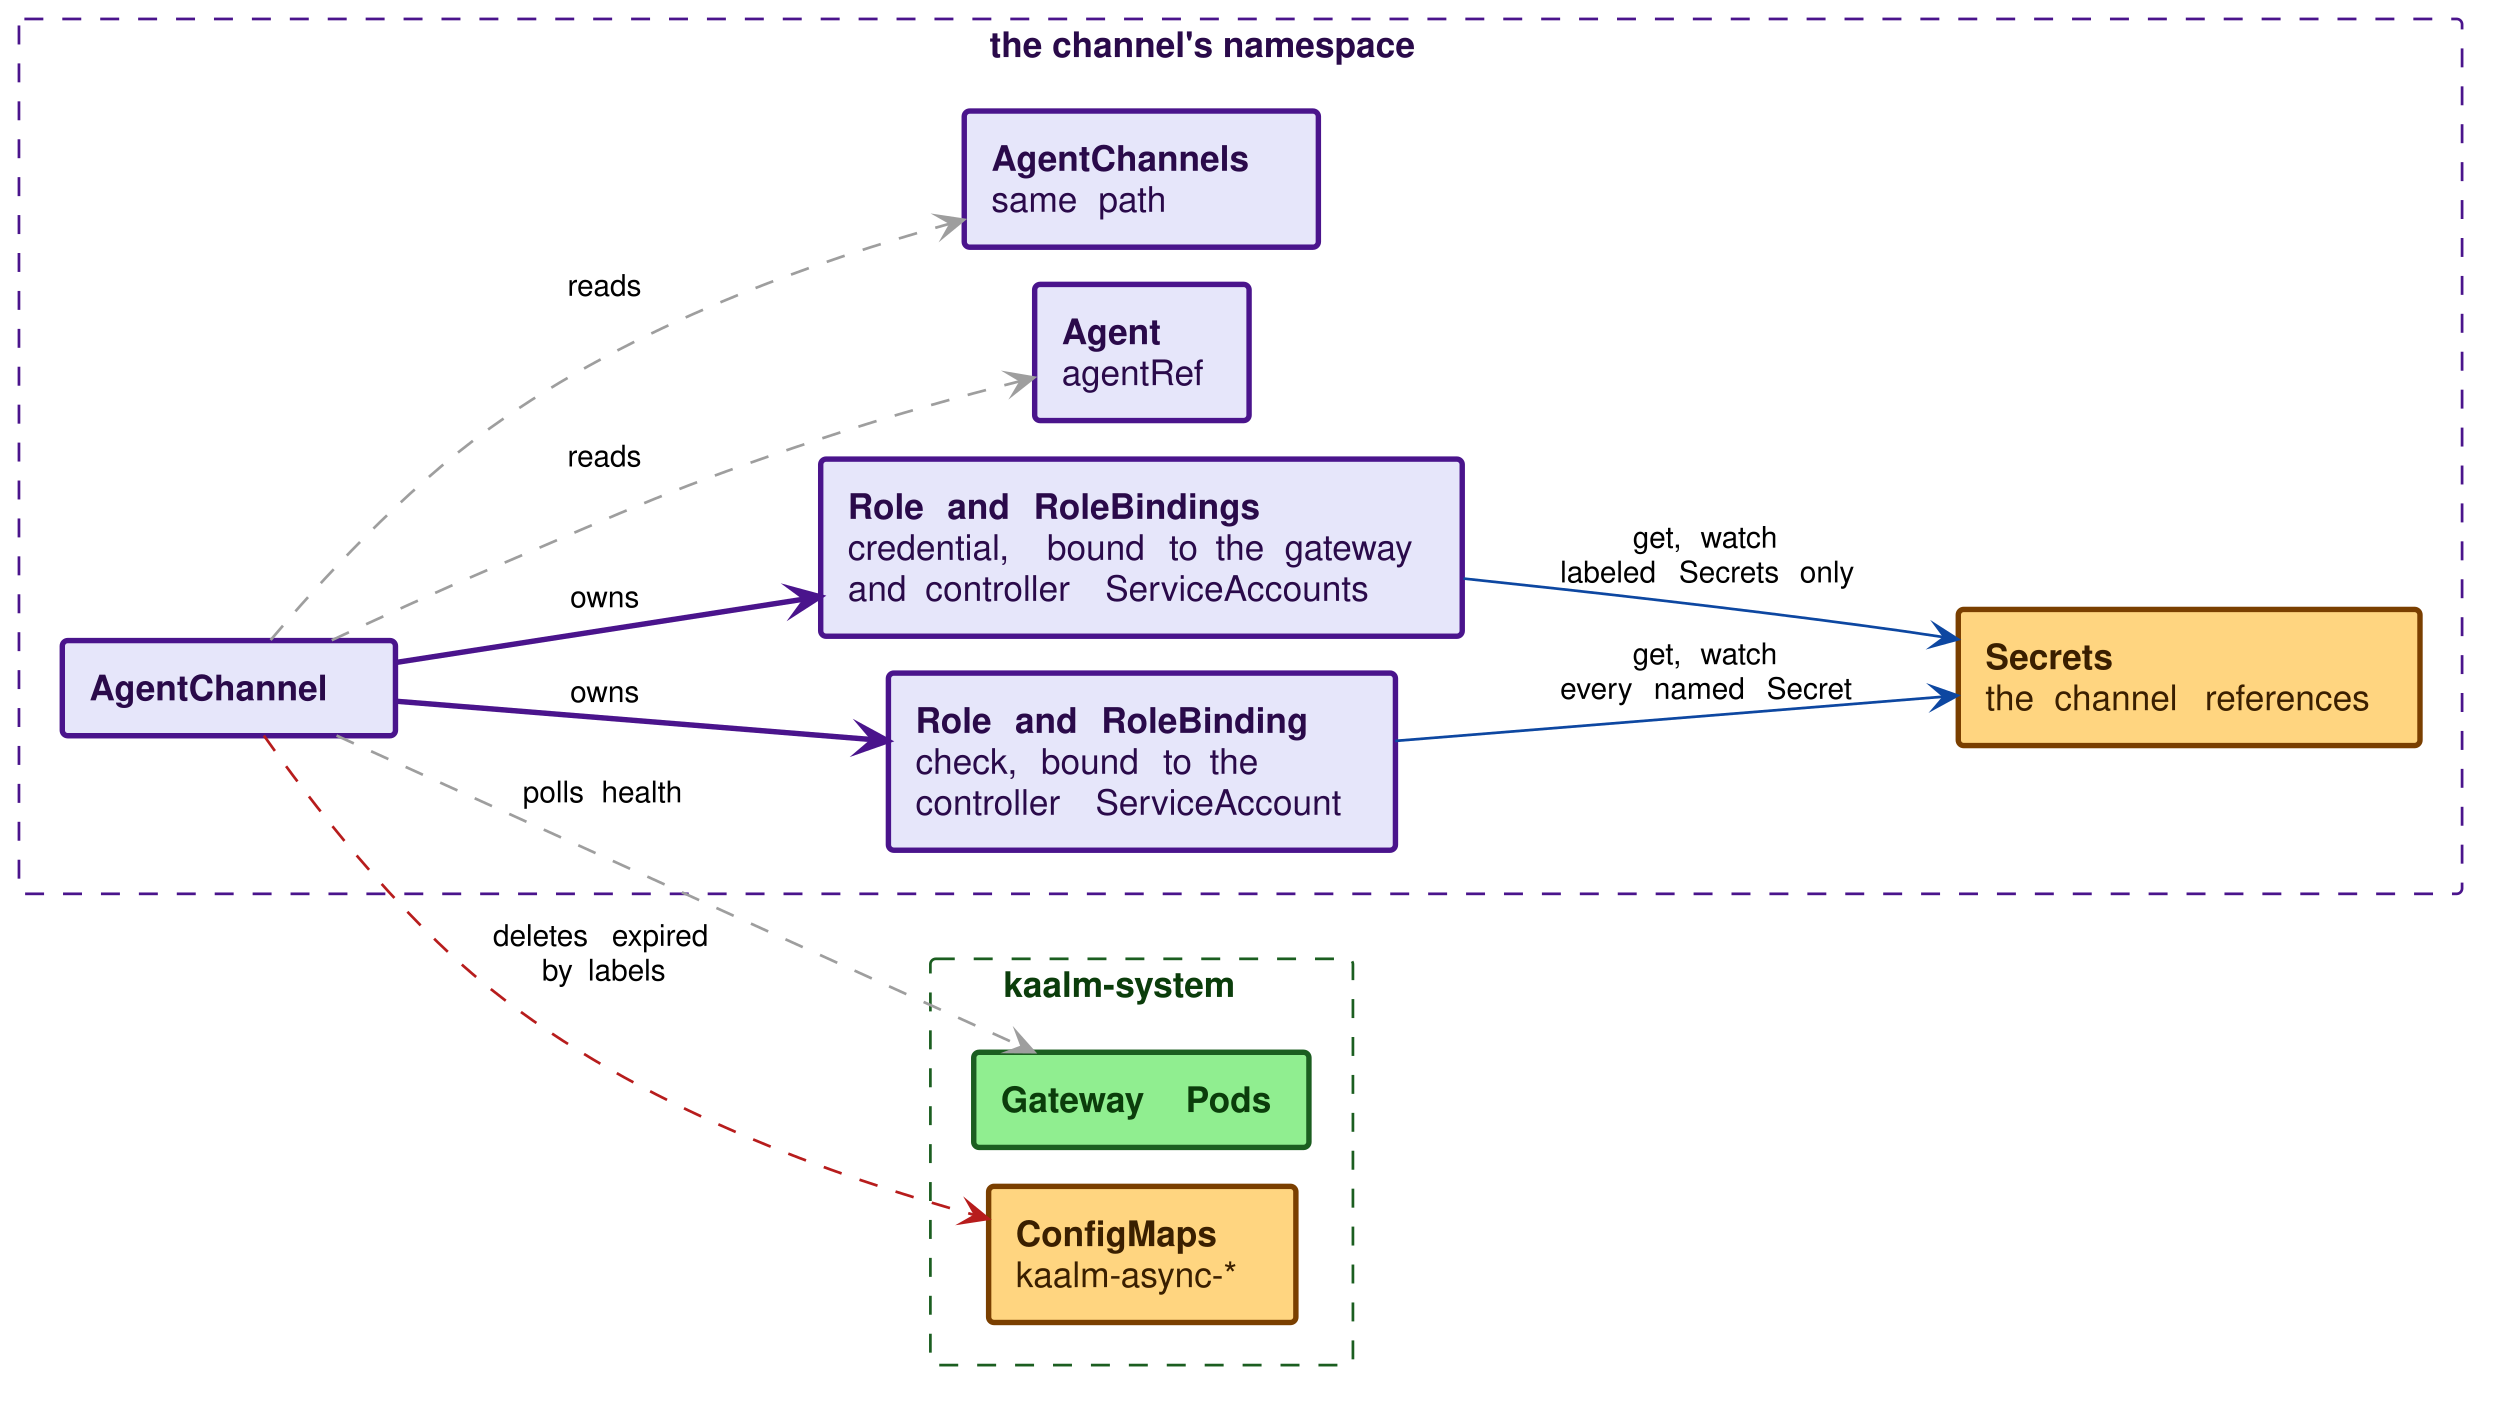
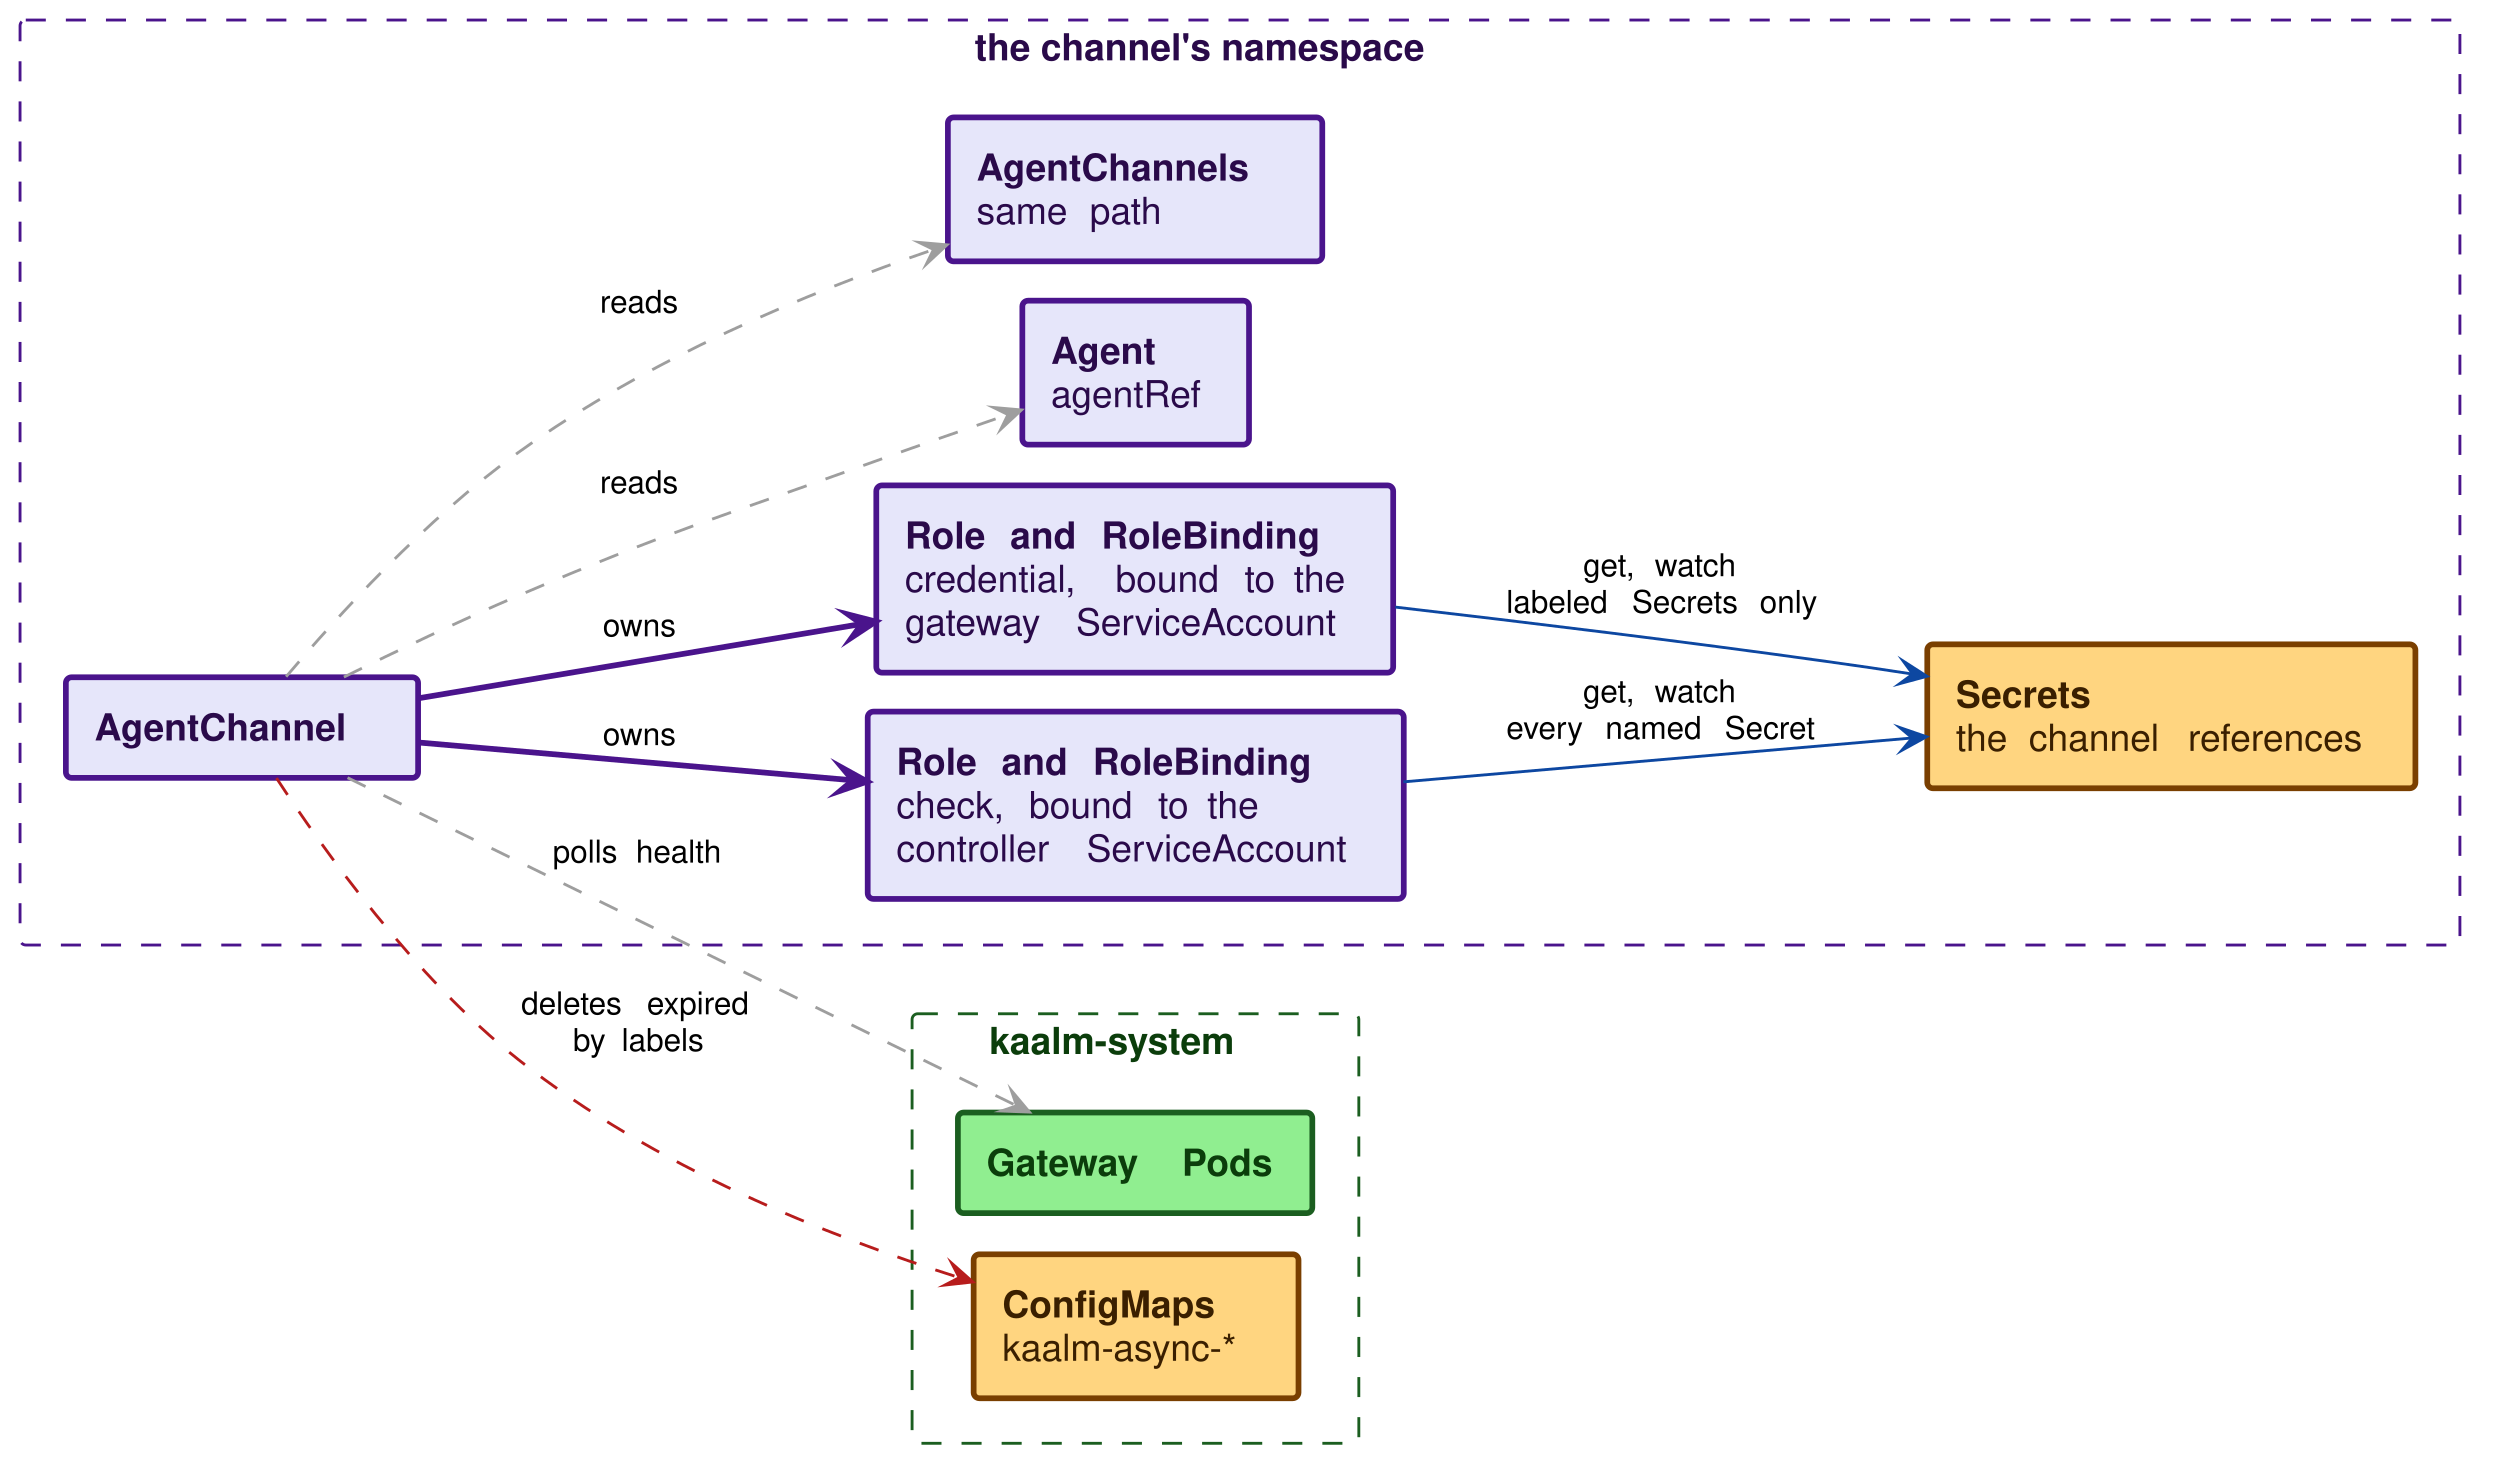
- <svg xmlns="http://www.w3.org/2000/svg" contentStyleType="text/css" data-diagram-type="DESCRIPTION" height="518px" preserveAspectRatio="none" style="width:923px;height:518px;" version="1.1" viewBox="0 0 923 518" width="923px" zoomAndPan="magnify">
+ <svg xmlns="http://www.w3.org/2000/svg" contentStyleType="text/css" data-diagram-type="DESCRIPTION" height="518px" preserveAspectRatio="none" style="width:873px;height:518px;" version="1.1" viewBox="0 0 873 518" width="873px" zoomAndPan="magnify">
  <defs />
  <g>
    <g class="cluster" data-qualified-name="ns" data-source-line="14" id="ent0001">
-       <rect fill="none" height="323" rx="2" ry="2" style="stroke:#4A148C;stroke-width:1;stroke-dasharray:7,7;" width="902" x="7" y="7" />
-       <text fill="#2A0A4A" font-family="Helvetica" font-size="13" font-weight="700" lengthAdjust="spacing" textLength="185.301" x="365.35" y="21.067">the channel's namespace</text>
+       <rect fill="none" height="323" rx="2" ry="2" style="stroke:#4A148C;stroke-width:1;stroke-dasharray:7,7;" width="852" x="7" y="7" />
+       <text fill="#2A0A4A" font-family="Helvetica" font-size="13" font-weight="700" lengthAdjust="spacing" textLength="185.301" x="340.35" y="21.067">the channel's namespace</text>
    </g>
    <g class="cluster" data-qualified-name="nssys" data-source-line="23" id="ent0008">
-       <rect fill="none" height="150" rx="2" ry="2" style="stroke:#1B5E20;stroke-width:1;stroke-dasharray:7,7;" width="156" x="343.5" y="354" />
-       <text fill="#0B3D0B" font-family="Helvetica" font-size="13" font-weight="700" lengthAdjust="spacing" textLength="102.115" x="370.443" y="368.067">kaalm-system</text>
+       <rect fill="none" height="150" rx="2" ry="2" style="stroke:#1B5E20;stroke-width:1;stroke-dasharray:7,7;" width="156" x="318.5" y="354" />
+       <text fill="#0B3D0B" font-family="Helvetica" font-size="13" font-weight="700" lengthAdjust="spacing" textLength="102.115" x="345.443" y="368.067">kaalm-system</text>
    </g>
    <g class="entity" data-qualified-name="ns.chan" data-source-line="15" id="ent0002">
      <rect fill="#E6E6FA" height="35.133" rx="2" ry="2" style="stroke:#4A148C;stroke-width:2;" width="123.003" x="23" y="236.5" />
      <text fill="#2A0A4A" font-family="Helvetica" font-size="13" font-weight="700" lengthAdjust="spacing" textLength="103.003" x="33" y="258.567">AgentChannel</text>
    </g>
    <g class="entity" data-qualified-name="ns.check" data-source-line="16" id="ent0003">
-       <rect fill="#E6E6FA" height="65.398" rx="2" ry="2" style="stroke:#4A148C;stroke-width:2;" width="187.197" x="328" y="248.5" />
-       <text fill="#2A0A4A" font-family="Helvetica" font-size="13" font-weight="700" lengthAdjust="spacing" textLength="32.214" x="338" y="270.567">Role</text>
-       <text fill="#2A0A4A" font-family="Helvetica" font-size="13" font-weight="700" lengthAdjust="spacing" textLength="4.526" x="370.214" y="270.567"> </text>
-       <text fill="#2A0A4A" font-family="Helvetica" font-size="13" font-weight="700" lengthAdjust="spacing" textLength="27.333" x="374.74" y="270.567">and</text>
-       <text fill="#2A0A4A" font-family="Helvetica" font-size="13" font-weight="700" lengthAdjust="spacing" textLength="4.526" x="402.073" y="270.567"> </text>
-       <text fill="#2A0A4A" font-family="Helvetica" font-size="13" font-weight="700" lengthAdjust="spacing" textLength="88.156" x="406.599" y="270.567">RoleBinding</text>
-       <text fill="#2A0A4A" font-family="Helvetica" font-size="13" lengthAdjust="spacing" textLength="42.193" x="338" y="285.7">check,</text>
-       <text fill="#2A0A4A" font-family="Helvetica" font-size="13" lengthAdjust="spacing" textLength="4.132" x="380.193" y="285.7"> </text>
-       <text fill="#2A0A4A" font-family="Helvetica" font-size="13" lengthAdjust="spacing" textLength="40.936" x="384.325" y="285.7">bound</text>
-       <text fill="#2A0A4A" font-family="Helvetica" font-size="13" lengthAdjust="spacing" textLength="4.132" x="425.261" y="285.7"> </text>
-       <text fill="#2A0A4A" font-family="Helvetica" font-size="13" lengthAdjust="spacing" textLength="13.051" x="429.394" y="285.7">to</text>
-       <text fill="#2A0A4A" font-family="Helvetica" font-size="13" lengthAdjust="spacing" textLength="4.132" x="442.444" y="285.7"> </text>
-       <text fill="#2A0A4A" font-family="Helvetica" font-size="13" lengthAdjust="spacing" textLength="21.334" x="446.577" y="285.7">the</text>
-       <text fill="#2A0A4A" font-family="Helvetica" font-size="13" lengthAdjust="spacing" textLength="62.302" x="338" y="300.832">controller</text>
-       <text fill="#2A0A4A" font-family="Helvetica" font-size="13" lengthAdjust="spacing" textLength="4.132" x="400.302" y="300.832"> </text>
-       <text fill="#2A0A4A" font-family="Helvetica" font-size="13" lengthAdjust="spacing" textLength="100.763" x="404.435" y="300.832">ServiceAccount</text>
+       <rect fill="#E6E6FA" height="65.398" rx="2" ry="2" style="stroke:#4A148C;stroke-width:2;" width="187.197" x="303" y="248.5" />
+       <text fill="#2A0A4A" font-family="Helvetica" font-size="13" font-weight="700" lengthAdjust="spacing" textLength="32.214" x="313" y="270.567">Role</text>
+       <text fill="#2A0A4A" font-family="Helvetica" font-size="13" font-weight="700" lengthAdjust="spacing" textLength="4.526" x="345.214" y="270.567"> </text>
+       <text fill="#2A0A4A" font-family="Helvetica" font-size="13" font-weight="700" lengthAdjust="spacing" textLength="27.333" x="349.74" y="270.567">and</text>
+       <text fill="#2A0A4A" font-family="Helvetica" font-size="13" font-weight="700" lengthAdjust="spacing" textLength="4.526" x="377.073" y="270.567"> </text>
+       <text fill="#2A0A4A" font-family="Helvetica" font-size="13" font-weight="700" lengthAdjust="spacing" textLength="88.156" x="381.599" y="270.567">RoleBinding</text>
+       <text fill="#2A0A4A" font-family="Helvetica" font-size="13" lengthAdjust="spacing" textLength="42.193" x="313" y="285.7">check,</text>
+       <text fill="#2A0A4A" font-family="Helvetica" font-size="13" lengthAdjust="spacing" textLength="4.132" x="355.193" y="285.7"> </text>
+       <text fill="#2A0A4A" font-family="Helvetica" font-size="13" lengthAdjust="spacing" textLength="40.936" x="359.325" y="285.7">bound</text>
+       <text fill="#2A0A4A" font-family="Helvetica" font-size="13" lengthAdjust="spacing" textLength="4.132" x="400.261" y="285.7"> </text>
+       <text fill="#2A0A4A" font-family="Helvetica" font-size="13" lengthAdjust="spacing" textLength="13.051" x="404.394" y="285.7">to</text>
+       <text fill="#2A0A4A" font-family="Helvetica" font-size="13" lengthAdjust="spacing" textLength="4.132" x="417.444" y="285.7"> </text>
+       <text fill="#2A0A4A" font-family="Helvetica" font-size="13" lengthAdjust="spacing" textLength="21.334" x="421.577" y="285.7">the</text>
+       <text fill="#2A0A4A" font-family="Helvetica" font-size="13" lengthAdjust="spacing" textLength="62.302" x="313" y="300.832">controller</text>
+       <text fill="#2A0A4A" font-family="Helvetica" font-size="13" lengthAdjust="spacing" textLength="4.132" x="375.302" y="300.832"> </text>
+       <text fill="#2A0A4A" font-family="Helvetica" font-size="13" lengthAdjust="spacing" textLength="100.763" x="379.435" y="300.832">ServiceAccount</text>
    </g>
    <g class="entity" data-qualified-name="ns.creds" data-source-line="17" id="ent0004">
-       <rect fill="#E6E6FA" height="65.398" rx="2" ry="2" style="stroke:#4A148C;stroke-width:2;" width="236.855" x="303" y="169.5" />
-       <text fill="#2A0A4A" font-family="Helvetica" font-size="13" font-weight="700" lengthAdjust="spacing" textLength="32.214" x="313" y="191.567">Role</text>
-       <text fill="#2A0A4A" font-family="Helvetica" font-size="13" font-weight="700" lengthAdjust="spacing" textLength="4.526" x="345.214" y="191.567"> </text>
-       <text fill="#2A0A4A" font-family="Helvetica" font-size="13" font-weight="700" lengthAdjust="spacing" textLength="27.333" x="349.74" y="191.567">and</text>
-       <text fill="#2A0A4A" font-family="Helvetica" font-size="13" font-weight="700" lengthAdjust="spacing" textLength="4.526" x="377.073" y="191.567"> </text>
-       <text fill="#2A0A4A" font-family="Helvetica" font-size="13" font-weight="700" lengthAdjust="spacing" textLength="95.894" x="381.599" y="191.567">RoleBindings</text>
-       <text fill="#2A0A4A" font-family="Helvetica" font-size="13" lengthAdjust="spacing" textLength="69.399" x="313" y="206.7">credential,</text>
-       <text fill="#2A0A4A" font-family="Helvetica" font-size="13" lengthAdjust="spacing" textLength="4.132" x="382.399" y="206.7"> </text>
-       <text fill="#2A0A4A" font-family="Helvetica" font-size="13" lengthAdjust="spacing" textLength="40.936" x="386.531" y="206.7">bound</text>
-       <text fill="#2A0A4A" font-family="Helvetica" font-size="13" lengthAdjust="spacing" textLength="4.132" x="427.467" y="206.7"> </text>
-       <text fill="#2A0A4A" font-family="Helvetica" font-size="13" lengthAdjust="spacing" textLength="13.051" x="431.6" y="206.7">to</text>
-       <text fill="#2A0A4A" font-family="Helvetica" font-size="13" lengthAdjust="spacing" textLength="4.132" x="444.65" y="206.7"> </text>
-       <text fill="#2A0A4A" font-family="Helvetica" font-size="13" lengthAdjust="spacing" textLength="21.334" x="448.783" y="206.7">the</text>
-       <text fill="#2A0A4A" font-family="Helvetica" font-size="13" lengthAdjust="spacing" textLength="4.132" x="470.117" y="206.7"> </text>
-       <text fill="#2A0A4A" font-family="Helvetica" font-size="13" lengthAdjust="spacing" textLength="55.605" x="474.25" y="206.7">gateway</text>
-       <text fill="#2A0A4A" font-family="Helvetica" font-size="13" lengthAdjust="spacing" textLength="24.457" x="313" y="221.833">and</text>
-       <text fill="#2A0A4A" font-family="Helvetica" font-size="13" lengthAdjust="spacing" textLength="4.132" x="337.457" y="221.833"> </text>
-       <text fill="#2A0A4A" font-family="Helvetica" font-size="13" lengthAdjust="spacing" textLength="62.302" x="341.59" y="221.833">controller</text>
-       <text fill="#2A0A4A" font-family="Helvetica" font-size="13" lengthAdjust="spacing" textLength="4.132" x="403.892" y="221.833"> </text>
-       <text fill="#2A0A4A" font-family="Helvetica" font-size="13" lengthAdjust="spacing" textLength="107.536" x="408.024" y="221.833">ServiceAccounts</text>
+       <rect fill="#E6E6FA" height="65.398" rx="2" ry="2" style="stroke:#4A148C;stroke-width:2;" width="180.5" x="306" y="169.5" />
+       <text fill="#2A0A4A" font-family="Helvetica" font-size="13" font-weight="700" lengthAdjust="spacing" textLength="32.214" x="316" y="191.567">Role</text>
+       <text fill="#2A0A4A" font-family="Helvetica" font-size="13" font-weight="700" lengthAdjust="spacing" textLength="4.526" x="348.214" y="191.567"> </text>
+       <text fill="#2A0A4A" font-family="Helvetica" font-size="13" font-weight="700" lengthAdjust="spacing" textLength="27.333" x="352.74" y="191.567">and</text>
+       <text fill="#2A0A4A" font-family="Helvetica" font-size="13" font-weight="700" lengthAdjust="spacing" textLength="4.526" x="380.073" y="191.567"> </text>
+       <text fill="#2A0A4A" font-family="Helvetica" font-size="13" font-weight="700" lengthAdjust="spacing" textLength="88.156" x="384.599" y="191.567">RoleBinding</text>
+       <text fill="#2A0A4A" font-family="Helvetica" font-size="13" lengthAdjust="spacing" textLength="69.399" x="316" y="206.7">credential,</text>
+       <text fill="#2A0A4A" font-family="Helvetica" font-size="13" lengthAdjust="spacing" textLength="4.132" x="385.399" y="206.7"> </text>
+       <text fill="#2A0A4A" font-family="Helvetica" font-size="13" lengthAdjust="spacing" textLength="40.936" x="389.531" y="206.7">bound</text>
+       <text fill="#2A0A4A" font-family="Helvetica" font-size="13" lengthAdjust="spacing" textLength="4.132" x="430.467" y="206.7"> </text>
+       <text fill="#2A0A4A" font-family="Helvetica" font-size="13" lengthAdjust="spacing" textLength="13.051" x="434.6" y="206.7">to</text>
+       <text fill="#2A0A4A" font-family="Helvetica" font-size="13" lengthAdjust="spacing" textLength="4.132" x="447.65" y="206.7"> </text>
+       <text fill="#2A0A4A" font-family="Helvetica" font-size="13" lengthAdjust="spacing" textLength="21.334" x="451.783" y="206.7">the</text>
+       <text fill="#2A0A4A" font-family="Helvetica" font-size="13" lengthAdjust="spacing" textLength="55.605" x="316" y="221.833">gateway</text>
+       <text fill="#2A0A4A" font-family="Helvetica" font-size="13" lengthAdjust="spacing" textLength="4.132" x="371.606" y="221.833"> </text>
+       <text fill="#2A0A4A" font-family="Helvetica" font-size="13" lengthAdjust="spacing" textLength="100.763" x="375.738" y="221.833">ServiceAccount</text>
    </g>
    <g class="entity" data-qualified-name="ns.sec" data-source-line="18" id="ent0005">
-       <rect fill="#FFD580" height="50.266" rx="2" ry="2" style="stroke:#7A3F00;stroke-width:2;" width="170.458" x="723" y="225" />
-       <text fill="#3A1F00" font-family="Helvetica" font-size="13" font-weight="700" lengthAdjust="spacing" textLength="55.066" x="733" y="247.067">Secrets</text>
-       <text fill="#3A1F00" font-family="Helvetica" font-size="13" lengthAdjust="spacing" textLength="21.334" x="733" y="262.2">the</text>
-       <text fill="#3A1F00" font-family="Helvetica" font-size="13" lengthAdjust="spacing" textLength="4.132" x="754.335" y="262.2"> </text>
-       <text fill="#3A1F00" font-family="Helvetica" font-size="13" lengthAdjust="spacing" textLength="51.441" x="758.467" y="262.2">channel</text>
-       <text fill="#3A1F00" font-family="Helvetica" font-size="13" lengthAdjust="spacing" textLength="4.132" x="809.908" y="262.2"> </text>
-       <text fill="#3A1F00" font-family="Helvetica" font-size="13" lengthAdjust="spacing" textLength="69.418" x="814.04" y="262.2">references</text>
+       <rect fill="#FFD580" height="50.266" rx="2" ry="2" style="stroke:#7A3F00;stroke-width:2;" width="170.458" x="673" y="225" />
+       <text fill="#3A1F00" font-family="Helvetica" font-size="13" font-weight="700" lengthAdjust="spacing" textLength="55.066" x="683" y="247.067">Secrets</text>
+       <text fill="#3A1F00" font-family="Helvetica" font-size="13" lengthAdjust="spacing" textLength="21.334" x="683" y="262.2">the</text>
+       <text fill="#3A1F00" font-family="Helvetica" font-size="13" lengthAdjust="spacing" textLength="4.132" x="704.335" y="262.2"> </text>
+       <text fill="#3A1F00" font-family="Helvetica" font-size="13" lengthAdjust="spacing" textLength="51.441" x="708.467" y="262.2">channel</text>
+       <text fill="#3A1F00" font-family="Helvetica" font-size="13" lengthAdjust="spacing" textLength="4.132" x="759.908" y="262.2"> </text>
+       <text fill="#3A1F00" font-family="Helvetica" font-size="13" lengthAdjust="spacing" textLength="69.418" x="764.04" y="262.2">references</text>
    </g>
    <g class="entity" data-qualified-name="ns.agent" data-source-line="19" id="ent0006">
-       <rect fill="#E6E6FA" height="50.266" rx="2" ry="2" style="stroke:#4A148C;stroke-width:2;" width="79.16" x="382" y="105" />
-       <text fill="#2A0A4A" font-family="Helvetica" font-size="13" font-weight="700" lengthAdjust="spacing" textLength="43.653" x="392" y="127.067">Agent</text>
-       <text fill="#2A0A4A" font-family="Helvetica" font-size="13" lengthAdjust="spacing" textLength="59.16" x="392" y="142.2">agentRef</text>
+       <rect fill="#E6E6FA" height="50.266" rx="2" ry="2" style="stroke:#4A148C;stroke-width:2;" width="79.16" x="357" y="105" />
+       <text fill="#2A0A4A" font-family="Helvetica" font-size="13" font-weight="700" lengthAdjust="spacing" textLength="43.653" x="367" y="127.067">Agent</text>
+       <text fill="#2A0A4A" font-family="Helvetica" font-size="13" lengthAdjust="spacing" textLength="59.16" x="367" y="142.2">agentRef</text>
    </g>
    <g class="entity" data-qualified-name="ns.sib" data-source-line="20" id="ent0007">
-       <rect fill="#E6E6FA" height="50.266" rx="2" ry="2" style="stroke:#4A148C;stroke-width:2;" width="130.741" x="356" y="41" />
-       <text fill="#2A0A4A" font-family="Helvetica" font-size="13" font-weight="700" lengthAdjust="spacing" textLength="110.741" x="366" y="63.067">AgentChannels</text>
-       <text fill="#2A0A4A" font-family="Helvetica" font-size="13" lengthAdjust="spacing" textLength="35.401" x="366" y="78.2">same</text>
-       <text fill="#2A0A4A" font-family="Helvetica" font-size="13" lengthAdjust="spacing" textLength="4.132" x="401.401" y="78.2"> </text>
-       <text fill="#2A0A4A" font-family="Helvetica" font-size="13" lengthAdjust="spacing" textLength="29.555" x="405.533" y="78.2">path</text>
+       <rect fill="#E6E6FA" height="50.266" rx="2" ry="2" style="stroke:#4A148C;stroke-width:2;" width="130.741" x="331" y="41" />
+       <text fill="#2A0A4A" font-family="Helvetica" font-size="13" font-weight="700" lengthAdjust="spacing" textLength="110.741" x="341" y="63.067">AgentChannels</text>
+       <text fill="#2A0A4A" font-family="Helvetica" font-size="13" lengthAdjust="spacing" textLength="35.401" x="341" y="78.2">same</text>
+       <text fill="#2A0A4A" font-family="Helvetica" font-size="13" lengthAdjust="spacing" textLength="4.132" x="376.401" y="78.2"> </text>
+       <text fill="#2A0A4A" font-family="Helvetica" font-size="13" lengthAdjust="spacing" textLength="29.555" x="380.533" y="78.2">path</text>
    </g>
    <g class="entity" data-qualified-name="nssys.gw" data-source-line="24" id="ent0009">
-       <rect fill="#90EE90" height="35.133" rx="2" ry="2" style="stroke:#1B5E20;stroke-width:2;" width="123.759" x="359.5" y="388.5" />
-       <text fill="#0B3D0B" font-family="Helvetica" font-size="13" font-weight="700" lengthAdjust="spacing" textLength="63.73" x="369.5" y="410.567">Gateway</text>
-       <text fill="#0B3D0B" font-family="Helvetica" font-size="13" font-weight="700" lengthAdjust="spacing" textLength="4.526" x="433.231" y="410.567"> </text>
-       <text fill="#0B3D0B" font-family="Helvetica" font-size="13" font-weight="700" lengthAdjust="spacing" textLength="35.502" x="437.756" y="410.567">Pods</text>
+       <rect fill="#90EE90" height="35.133" rx="2" ry="2" style="stroke:#1B5E20;stroke-width:2;" width="123.759" x="334.5" y="388.5" />
+       <text fill="#0B3D0B" font-family="Helvetica" font-size="13" font-weight="700" lengthAdjust="spacing" textLength="63.73" x="344.5" y="410.567">Gateway</text>
+       <text fill="#0B3D0B" font-family="Helvetica" font-size="13" font-weight="700" lengthAdjust="spacing" textLength="4.526" x="408.231" y="410.567"> </text>
+       <text fill="#0B3D0B" font-family="Helvetica" font-size="13" font-weight="700" lengthAdjust="spacing" textLength="35.502" x="412.756" y="410.567">Pods</text>
    </g>
    <g class="entity" data-qualified-name="nssys.cm" data-source-line="25" id="ent0010">
-       <rect fill="#FFD580" height="50.266" rx="2" ry="2" style="stroke:#7A3F00;stroke-width:2;" width="113.438" x="365" y="438" />
-       <text fill="#3A1F00" font-family="Helvetica" font-size="13" font-weight="700" lengthAdjust="spacing" textLength="85.897" x="375" y="460.067">ConfigMaps</text>
-       <text fill="#3A1F00" font-family="Helvetica" font-size="13" lengthAdjust="spacing" textLength="93.438" x="375" y="475.2">kaalm-async-*</text>
+       <rect fill="#FFD580" height="50.266" rx="2" ry="2" style="stroke:#7A3F00;stroke-width:2;" width="113.438" x="340" y="438" />
+       <text fill="#3A1F00" font-family="Helvetica" font-size="13" font-weight="700" lengthAdjust="spacing" textLength="85.897" x="350" y="460.067">ConfigMaps</text>
+       <text fill="#3A1F00" font-family="Helvetica" font-size="13" lengthAdjust="spacing" textLength="93.438" x="350" y="475.2">kaalm-async-*</text>
    </g>
    <g class="link" data-entity-1="ent0002" data-entity-2="ent0003" data-link-type="dependency" data-source-line="28" id="lnk11">
-       <path d="M146.17,258.89 C196.79,262.97 264.776,268.448 322.736,273.118" fill="none" id="chan-to-check" style="stroke:#4A148C;stroke-width:2;" />
-       <polygon fill="#4A148C" points="327.72,273.52,319.07,268.81,322.736,273.118,318.428,276.784,327.72,273.52" style="stroke:#4A148C;stroke-width:2;stroke-linejoin:miter;stroke-miterlimit:10;" />
-       <text fill="#000000" font-family="Helvetica" font-size="11" lengthAdjust="spacing" textLength="28.429" x="210.5" y="259.21">owns</text>
+       <path d="M146.01,259.27 C190.59,263.15 247.049,268.066 297.799,272.486" fill="none" id="chan-to-check" style="stroke:#4A148C;stroke-width:2;" />
+       <polygon fill="#4A148C" points="302.78,272.92,294.161,268.154,297.799,272.486,293.467,276.124,302.78,272.92" style="stroke:#4A148C;stroke-width:2;stroke-linejoin:miter;stroke-miterlimit:10;" />
+       <text fill="#000000" font-family="Helvetica" font-size="11" lengthAdjust="spacing" textLength="28.429" x="210.5" y="260.21">owns</text>
    </g>
    <g class="link" data-entity-1="ent0002" data-entity-2="ent0004" data-link-type="dependency" data-source-line="29" id="lnk12">
-       <path d="M146.17,244.58 C189.72,237.82 244.879,229.257 297.719,221.057" fill="none" id="chan-to-creds" style="stroke:#4A148C;stroke-width:2;" />
-       <polygon fill="#4A148C" points="302.66,220.29,293.153,217.718,297.719,221.057,294.38,225.623,302.66,220.29" style="stroke:#4A148C;stroke-width:2;stroke-linejoin:miter;stroke-miterlimit:10;" />
-       <text fill="#000000" font-family="Helvetica" font-size="11" lengthAdjust="spacing" textLength="28.429" x="210.5" y="224.21">owns</text>
+       <path d="M146.01,243.85 C191.47,236.22 249.529,226.487 300.849,217.877" fill="none" id="chan-to-creds" style="stroke:#4A148C;stroke-width:2;" />
+       <polygon fill="#4A148C" points="305.78,217.05,296.242,214.594,300.849,217.877,297.566,222.484,305.78,217.05" style="stroke:#4A148C;stroke-width:2;stroke-linejoin:miter;stroke-miterlimit:10;" />
+       <text fill="#000000" font-family="Helvetica" font-size="11" lengthAdjust="spacing" textLength="28.429" x="210.5" y="222.21">owns</text>
    </g>
    <g class="link" data-entity-1="ent0003" data-entity-2="ent0005" data-link-type="dependency" data-source-line="30" id="lnk13">
-       <path d="M515.09,273.54 C578.31,268.44 656.416,262.142 717.776,257.192" fill="none" id="check-to-sec" style="stroke:#0D47A1;stroke-width:1;" />
-       <polygon fill="#0D47A1" points="722.76,256.79,713.467,253.527,717.776,257.192,714.111,261.501,722.76,256.79" style="stroke:#0D47A1;stroke-width:1;stroke-linejoin:miter;stroke-miterlimit:10;" />
-       <text fill="#000000" font-family="Helvetica" font-size="11" lengthAdjust="spacing" textLength="21.56" x="602.761" y="245.21">get,</text>
-       <text fill="#000000" font-family="Helvetica" font-size="11" lengthAdjust="spacing" textLength="3.497" x="624.321" y="245.21"> </text>
-       <text fill="#000000" font-family="Helvetica" font-size="11" lengthAdjust="spacing" textLength="33.07" x="627.818" y="245.21">watch</text>
-       <text fill="#000000" font-family="Helvetica" font-size="11" lengthAdjust="spacing" textLength="31.077" x="576" y="258.015">every</text>
-       <text fill="#000000" font-family="Helvetica" font-size="11" lengthAdjust="spacing" textLength="3.497" x="607.077" y="258.015"> </text>
-       <text fill="#000000" font-family="Helvetica" font-size="11" lengthAdjust="spacing" textLength="38.178" x="610.574" y="258.015">named</text>
-       <text fill="#000000" font-family="Helvetica" font-size="11" lengthAdjust="spacing" textLength="3.497" x="648.751" y="258.015"> </text>
-       <text fill="#000000" font-family="Helvetica" font-size="11" lengthAdjust="spacing" textLength="35.401" x="652.248" y="258.015">Secret</text>
+       <path d="M490.08,273.02 C546.46,268.16 612.948,262.419 667.748,257.699" fill="none" id="check-to-sec" style="stroke:#0D47A1;stroke-width:1;" />
+       <polygon fill="#0D47A1" points="672.73,257.27,663.42,254.057,667.748,257.699,664.106,262.028,672.73,257.27" style="stroke:#0D47A1;stroke-width:1;stroke-linejoin:miter;stroke-miterlimit:10;" />
+       <text fill="#000000" font-family="Helvetica" font-size="11" lengthAdjust="spacing" textLength="21.56" x="552.761" y="245.21">get,</text>
+       <text fill="#000000" font-family="Helvetica" font-size="11" lengthAdjust="spacing" textLength="3.497" x="574.321" y="245.21"> </text>
+       <text fill="#000000" font-family="Helvetica" font-size="11" lengthAdjust="spacing" textLength="33.07" x="577.818" y="245.21">watch</text>
+       <text fill="#000000" font-family="Helvetica" font-size="11" lengthAdjust="spacing" textLength="31.077" x="526" y="258.015">every</text>
+       <text fill="#000000" font-family="Helvetica" font-size="11" lengthAdjust="spacing" textLength="3.497" x="557.077" y="258.015"> </text>
+       <text fill="#000000" font-family="Helvetica" font-size="11" lengthAdjust="spacing" textLength="38.178" x="560.574" y="258.015">named</text>
+       <text fill="#000000" font-family="Helvetica" font-size="11" lengthAdjust="spacing" textLength="3.497" x="598.751" y="258.015"> </text>
+       <text fill="#000000" font-family="Helvetica" font-size="11" lengthAdjust="spacing" textLength="35.401" x="602.248" y="258.015">Secret</text>
    </g>
    <g class="link" data-entity-1="ent0004" data-entity-2="ent0005" data-link-type="dependency" data-source-line="31" id="lnk14">
-       <path d="M540.28,213.6 C586.41,218.47 639.75,224.52 688,231 C699.3,232.52 706.237,233.494 717.947,235.285" fill="none" id="creds-to-sec" style="stroke:#0D47A1;stroke-width:1;" />
-       <polygon fill="#0D47A1" points="722.89,236.04,714.598,230.726,717.947,235.285,713.389,238.634,722.89,236.04" style="stroke:#0D47A1;stroke-width:1;stroke-linejoin:miter;stroke-miterlimit:10;" />
-       <text fill="#000000" font-family="Helvetica" font-size="11" lengthAdjust="spacing" textLength="21.56" x="602.81" y="202.21">get,</text>
-       <text fill="#000000" font-family="Helvetica" font-size="11" lengthAdjust="spacing" textLength="3.497" x="624.369" y="202.21"> </text>
-       <text fill="#000000" font-family="Helvetica" font-size="11" lengthAdjust="spacing" textLength="33.07" x="627.866" y="202.21">watch</text>
-       <text fill="#000000" font-family="Helvetica" font-size="11" lengthAdjust="spacing" textLength="40.353" x="576" y="215.015">labeled</text>
-       <text fill="#000000" font-family="Helvetica" font-size="11" lengthAdjust="spacing" textLength="3.497" x="616.353" y="215.015"> </text>
-       <text fill="#000000" font-family="Helvetica" font-size="11" lengthAdjust="spacing" textLength="41.132" x="619.85" y="215.015">Secrets</text>
-       <text fill="#000000" font-family="Helvetica" font-size="11" lengthAdjust="spacing" textLength="3.497" x="660.981" y="215.015"> </text>
-       <text fill="#000000" font-family="Helvetica" font-size="11" lengthAdjust="spacing" textLength="23.268" x="664.478" y="215.015">only</text>
+       <path d="M487.26,212 C532.52,217.25 588.23,224.03 638,231 C649.29,232.58 656.229,233.586 667.929,235.396" fill="none" id="creds-to-sec" style="stroke:#0D47A1;stroke-width:1;" />
+       <polygon fill="#0D47A1" points="672.87,236.16,664.587,230.831,667.929,235.396,663.364,238.737,672.87,236.16" style="stroke:#0D47A1;stroke-width:1;stroke-linejoin:miter;stroke-miterlimit:10;" />
+       <text fill="#000000" font-family="Helvetica" font-size="11" lengthAdjust="spacing" textLength="21.56" x="552.81" y="201.21">get,</text>
+       <text fill="#000000" font-family="Helvetica" font-size="11" lengthAdjust="spacing" textLength="3.497" x="574.369" y="201.21"> </text>
+       <text fill="#000000" font-family="Helvetica" font-size="11" lengthAdjust="spacing" textLength="33.07" x="577.866" y="201.21">watch</text>
+       <text fill="#000000" font-family="Helvetica" font-size="11" lengthAdjust="spacing" textLength="40.353" x="526" y="214.015">labeled</text>
+       <text fill="#000000" font-family="Helvetica" font-size="11" lengthAdjust="spacing" textLength="3.497" x="566.353" y="214.015"> </text>
+       <text fill="#000000" font-family="Helvetica" font-size="11" lengthAdjust="spacing" textLength="41.132" x="569.85" y="214.015">Secrets</text>
+       <text fill="#000000" font-family="Helvetica" font-size="11" lengthAdjust="spacing" textLength="3.497" x="610.981" y="214.015"> </text>
+       <text fill="#000000" font-family="Helvetica" font-size="11" lengthAdjust="spacing" textLength="23.268" x="614.478" y="214.015">only</text>
    </g>
    <g class="link" data-entity-1="ent0002" data-entity-2="ent0006" data-link-type="dependency" data-source-line="32" id="lnk15">
-       <path d="M122.47,236.37 C140.09,228.12 161.52,218.31 181,210 C234.59,187.13 247.7,180.35 303,162 C328.99,153.38 353.905,146.527 376.975,140.637" fill="none" id="chan-to-agent" style="stroke:#9E9E9E;stroke-width:1;stroke-dasharray:7,7;" />
-       <polygon fill="#9E9E9E" points="381.82,139.4,372.11,137.751,376.975,140.637,374.089,145.502,381.82,139.4" style="stroke:#9E9E9E;stroke-width:1;stroke-linejoin:miter;stroke-miterlimit:10;" />
+       <path d="M120.09,236.43 C138.08,227.52 160.53,216.77 181,208 C234.27,185.18 248.5,181.7 303,162 C320.58,155.65 335.401,150.463 351.981,144.773" fill="none" id="chan-to-agent" style="stroke:#9E9E9E;stroke-width:1;stroke-dasharray:7,7;" />
+       <polygon fill="#9E9E9E" points="356.71,143.15,346.899,142.288,351.981,144.773,349.496,149.855,356.71,143.15" style="stroke:#9E9E9E;stroke-width:1;stroke-linejoin:miter;stroke-miterlimit:10;" />
      <text fill="#000000" font-family="Helvetica" font-size="11" lengthAdjust="spacing" textLength="30.744" x="209.5" y="172.21">reads</text>
    </g>
    <g class="link" data-entity-1="ent0002" data-entity-2="ent0007" data-link-type="dependency" data-source-line="33" id="lnk16">
-       <path d="M99.91,236.3 C117.44,215.58 148.72,181.17 181,158 C234.1,119.89 300.212,96.576 351.072,82.476" fill="none" id="chan-to-sib" style="stroke:#9E9E9E;stroke-width:1;stroke-dasharray:7,7;" />
-       <polygon fill="#9E9E9E" points="355.89,81.14,346.149,79.69,351.072,82.476,348.286,87.399,355.89,81.14" style="stroke:#9E9E9E;stroke-width:1;stroke-linejoin:miter;stroke-miterlimit:10;" />
+       <path d="M99.91,236.3 C117.44,215.58 148.72,181.17 181,158 C226.76,125.16 281.332,102.487 325.982,87.126" fill="none" id="chan-to-sib" style="stroke:#9E9E9E;stroke-width:1;stroke-dasharray:7,7;" />
+       <polygon fill="#9E9E9E" points="330.71,85.5,320.898,84.645,325.982,87.126,323.501,92.21,330.71,85.5" style="stroke:#9E9E9E;stroke-width:1;stroke-linejoin:miter;stroke-miterlimit:10;" />
      <text fill="#000000" font-family="Helvetica" font-size="11" lengthAdjust="spacing" textLength="30.744" x="209.5" y="109.21">reads</text>
    </g>
    <g class="link" data-entity-1="ent0002" data-entity-2="ent0009" data-link-type="dependency" data-source-line="34" id="lnk17">
-       <path d="M124.26,271.58 C188.76,300.85 312.837,357.154 377.277,386.394" fill="none" id="chan-to-gw" style="stroke:#9E9E9E;stroke-width:1;stroke-dasharray:7,7;" />
-       <polygon fill="#9E9E9E" points="381.83,388.46,375.287,381.099,377.277,386.394,371.981,388.384,381.83,388.46" style="stroke:#9E9E9E;stroke-width:1;stroke-linejoin:miter;stroke-miterlimit:10;" />
-       <text fill="#000000" font-family="Helvetica" font-size="11" lengthAdjust="spacing" textLength="25.556" x="193" y="296.21">polls</text>
-       <text fill="#000000" font-family="Helvetica" font-size="11" lengthAdjust="spacing" textLength="3.497" x="218.556" y="296.21"> </text>
-       <text fill="#000000" font-family="Helvetica" font-size="11" lengthAdjust="spacing" textLength="34.821" x="222.052" y="296.21">health</text>
+       <path d="M121.36,271.58 C180.97,300.81 295.281,356.859 354.991,386.139" fill="none" id="chan-to-gw" style="stroke:#9E9E9E;stroke-width:1;stroke-dasharray:7,7;" />
+       <polygon fill="#9E9E9E" points="359.48,388.34,353.16,380.786,354.991,386.139,349.638,387.969,359.48,388.34" style="stroke:#9E9E9E;stroke-width:1;stroke-linejoin:miter;stroke-miterlimit:10;" />
+       <text fill="#000000" font-family="Helvetica" font-size="11" lengthAdjust="spacing" textLength="25.556" x="193" y="301.21">polls</text>
+       <text fill="#000000" font-family="Helvetica" font-size="11" lengthAdjust="spacing" textLength="3.497" x="218.556" y="301.21"> </text>
+       <text fill="#000000" font-family="Helvetica" font-size="11" lengthAdjust="spacing" textLength="34.821" x="222.052" y="301.21">health</text>
    </g>
    <g class="link" data-entity-1="ent0002" data-entity-2="ent0010" data-link-type="dependency" data-source-line="35" id="lnk18">
-       <path d="M97.42,271.55 C114.03,295.06 146.07,337.04 181,365 C235.89,408.93 308.358,434.456 360.139,448.676" fill="none" id="chan-to-cm" style="stroke:#B71C1C;stroke-width:1;stroke-dasharray:7,7;" />
-       <polygon fill="#B71C1C" points="364.96,450,357.341,443.759,360.139,448.676,355.222,451.474,364.96,450" style="stroke:#B71C1C;stroke-width:1;stroke-linejoin:miter;stroke-miterlimit:10;" />
-       <text fill="#000000" font-family="Helvetica" font-size="11" lengthAdjust="spacing" textLength="40.385" x="182" y="349.21">deletes</text>
-       <text fill="#000000" font-family="Helvetica" font-size="11" lengthAdjust="spacing" textLength="3.497" x="222.385" y="349.21"> </text>
-       <text fill="#000000" font-family="Helvetica" font-size="11" lengthAdjust="spacing" textLength="41.588" x="225.882" y="349.21">expired</text>
-       <text fill="#000000" font-family="Helvetica" font-size="11" lengthAdjust="spacing" textLength="13.492" x="200.074" y="362.015">by</text>
-       <text fill="#000000" font-family="Helvetica" font-size="11" lengthAdjust="spacing" textLength="3.497" x="213.566" y="362.015"> </text>
-       <text fill="#000000" font-family="Helvetica" font-size="11" lengthAdjust="spacing" textLength="32.334" x="217.062" y="362.015">labels</text>
+       <path d="M96.55,271.72 C112.64,296.36 144.59,341.18 181,370 C228.58,407.66 288.975,431.536 334.955,446.146" fill="none" id="chan-to-cm" style="stroke:#B71C1C;stroke-width:1;stroke-dasharray:7,7;" />
+       <polygon fill="#B71C1C" points="339.72,447.66,332.354,441.122,334.955,446.146,329.931,448.747,339.72,447.66" style="stroke:#B71C1C;stroke-width:1;stroke-linejoin:miter;stroke-miterlimit:10;" />
+       <text fill="#000000" font-family="Helvetica" font-size="11" lengthAdjust="spacing" textLength="40.385" x="182" y="354.21">deletes</text>
+       <text fill="#000000" font-family="Helvetica" font-size="11" lengthAdjust="spacing" textLength="3.497" x="222.385" y="354.21"> </text>
+       <text fill="#000000" font-family="Helvetica" font-size="11" lengthAdjust="spacing" textLength="41.588" x="225.882" y="354.21">expired</text>
+       <text fill="#000000" font-family="Helvetica" font-size="11" lengthAdjust="spacing" textLength="13.492" x="200.074" y="367.015">by</text>
+       <text fill="#000000" font-family="Helvetica" font-size="11" lengthAdjust="spacing" textLength="3.497" x="213.566" y="367.015"> </text>
+       <text fill="#000000" font-family="Helvetica" font-size="11" lengthAdjust="spacing" textLength="32.334" x="217.062" y="367.015">labels</text>
    </g>
  </g>
</svg>
